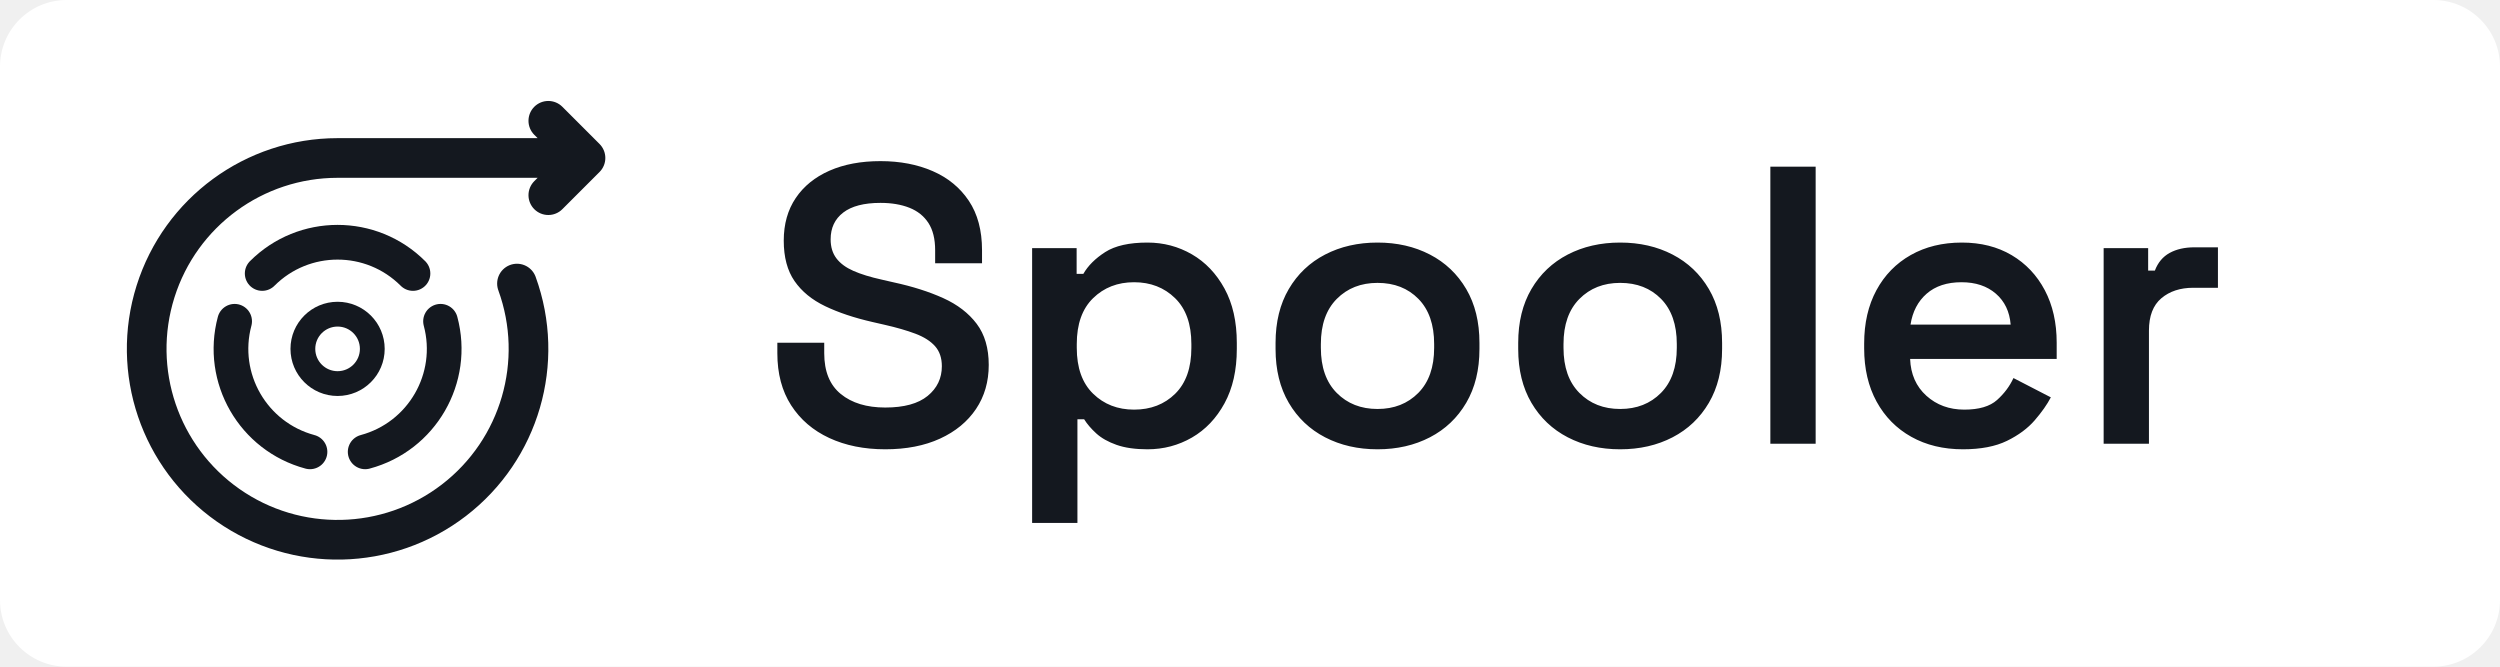
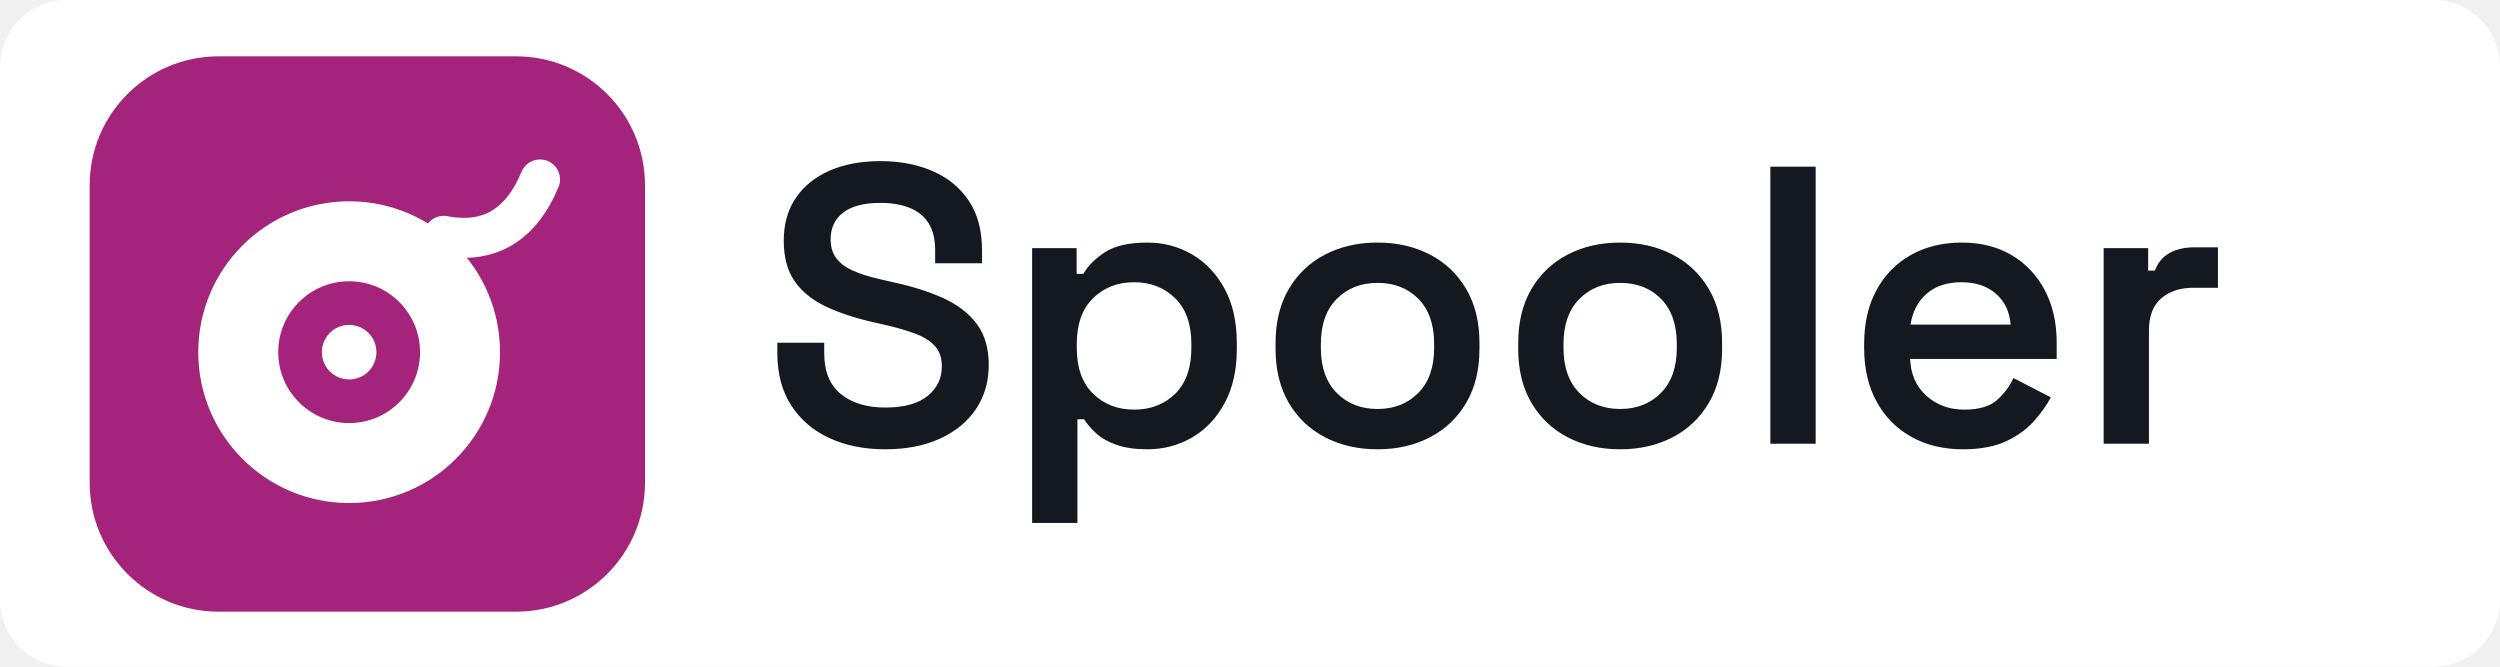
<svg xmlns="http://www.w3.org/2000/svg" width="1200" height="320" viewBox="0 0 1200 320" role="img" aria-labelledby="title desc">
  <rect x="0" y="0" width="1200" height="320" rx="32" fill="#FFFFFF" />
  <g transform="translate(24 8) scale(1.19)">
-     <g fill="none" stroke-linecap="round" stroke-linejoin="round">
-       <path d="M188.36 107.66A77 77 0 1 1 116 57H216M201 42L216 57L201 72" stroke="#14181F" stroke-width="16" />
-       <path d="M85.59 103.59A43 43 0 0 1 146.41 103.59" stroke="#14181F" stroke-width="14" />
-       <path d="M157.53 122.87A43 43 0 0 1 127.13 175.53" stroke="#14181F" stroke-width="14" />
-       <path d="M104.87 175.53A43 43 0 0 1 74.47 122.87" stroke="#14181F" stroke-width="14" />
-       <circle cx="116" cy="134" r="14" stroke="#14181F" stroke-width="10" />
+     <rect x="16" y="16" width="224" height="224" rx="52" fill="#A3247A" />
+     <g transform="translate(40 40) scale(7.333)" fill="none" stroke="#FFFFFF" stroke-linecap="round">
+       <circle cx="11" cy="13" r="6.1" stroke-width="4.4" />
+       <circle cx="11" cy="13" r="1.5" fill="#FFFFFF" stroke="none" />
+       <path d="M16.2 6.6c2.6.5 4.3-.7 5.3-3.1" stroke-width="2.2" />
    </g>
  </g>
  <path aria-label="Spooler" fill="#14181F" transform="translate(366 213) scale(0.19 -0.19)" d="M310.05 -14Q230.1 -14 168.62 14.56Q107.15 43.13 72.32 97.21Q37.5 151.3 37.5 228.7V255.13H155.95V228.7Q155.95 159.75 197.84 125.63Q239.73 91.5 310.05 91.5Q381.37 91.5 417.24 120.86Q453.1 150.23 453.1 195.9Q453.1 227.17 435.9 246.49Q418.7 265.8 386.32 278Q353.95 290.2 308.42 300.55L278.25 307.47Q208.87 323.3 158.51 347.45Q108.15 371.6 80.91 410.99Q53.67 450.37 53.67 513.15Q53.67 575.92 84 620.81Q114.32 665.7 169.21 689.85Q224.1 714 298.05 714Q372 714 429.98 688.76Q487.95 663.52 521.28 613.72Q554.6 563.92 554.6 488.97V456H436.15V488.97Q436.15 531.6 419.16 557.76Q402.17 583.92 371.07 596.21Q339.97 608.5 298.05 608.5Q235.78 608.5 203.95 584.07Q172.13 559.65 172.13 516.45Q172.13 487.65 186.68 468.43Q201.23 449.2 229.71 436.68Q258.2 424.15 301.25 414.63L331.42 407.7Q402.92 392.23 456.76 367.84Q510.6 343.45 541.08 303.06Q571.55 262.68 571.55 199.2Q571.55 135.73 539.4 87.84Q507.25 39.95 448.54 12.98Q389.83 -14 310.05 -14ZM681.15 -200V494.25H793.6V429.18H810.55Q828.25 460.1 865.74 484.18Q903.23 508.25 972.5 508.25Q1033.38 508.25 1084.73 478.58Q1136.08 448.9 1167.16 392.08Q1198.25 335.25 1198.25 254.78V239.48Q1198.25 159.17 1167.25 102.26Q1136.25 45.35 1084.9 15.67Q1033.55 -14 972.5 -14Q926.1 -14 894.38 -2.8Q862.65 8.4 843.28 26.04Q823.9 43.67 812.55 61.9H795.6V-200ZM938.7 86.2Q1001.9 86.2 1042.67 126.41Q1083.45 166.63 1083.45 242.3V251.95Q1083.45 327.62 1042.26 367.84Q1001.07 408.05 938.7 408.05Q876.5 408.05 835.23 367.84Q793.95 327.62 793.95 251.95V242.3Q793.95 166.63 835.23 126.41Q876.5 86.2 938.7 86.2ZM1553.7 -14Q1479.7 -14 1421.31 16.26Q1362.92 46.52 1329.54 103.44Q1296.15 160.35 1296.15 239.48V254.78Q1296.15 333.9 1329.54 390.81Q1362.92 447.73 1421.31 477.99Q1479.7 508.25 1553.7 508.25Q1627.7 508.25 1686.09 477.99Q1744.48 447.73 1777.86 390.81Q1811.25 333.9 1811.25 254.78V239.48Q1811.25 160.35 1777.86 103.44Q1744.48 46.52 1686.09 16.26Q1627.7 -14 1553.7 -14ZM1553.7 87.85Q1616.6 87.85 1656.7 128.33Q1696.8 168.8 1696.8 242.3V251.95Q1696.8 325.45 1657.11 365.92Q1617.42 406.4 1553.7 406.4Q1490.98 406.4 1450.79 365.92Q1410.6 325.45 1410.6 251.95V242.3Q1410.6 168.8 1450.79 128.33Q1490.98 87.85 1553.7 87.85ZM2166.7 -14Q2092.7 -14 2034.31 16.26Q1975.92 46.52 1942.54 103.44Q1909.15 160.35 1909.15 239.48V254.78Q1909.15 333.9 1942.54 390.81Q1975.92 447.73 2034.31 477.99Q2092.7 508.25 2166.7 508.25Q2240.7 508.25 2299.09 477.99Q2357.48 447.73 2390.86 390.81Q2424.25 333.9 2424.25 254.78V239.48Q2424.25 160.35 2390.86 103.44Q2357.48 46.52 2299.09 16.26Q2240.7 -14 2166.7 -14ZM2166.7 87.85Q2229.6 87.85 2269.7 128.33Q2309.8 168.8 2309.8 242.3V251.95Q2309.8 325.45 2270.11 365.92Q2230.42 406.4 2166.7 406.4Q2103.98 406.4 2063.79 365.92Q2023.6 325.45 2023.6 251.95V242.3Q2023.6 168.8 2063.79 128.33Q2103.98 87.85 2166.7 87.85ZM2546.15 0V700H2660.6V0ZM3032.8 -14Q2958.62 -14 2902.3 17.5Q2845.97 49 2814.56 106.41Q2783.15 163.83 2783.15 241.13V253.13Q2783.15 330.6 2814.15 387.93Q2845.15 445.25 2900.89 476.75Q2956.62 508.25 3029.92 508.25Q3102.05 508.25 3155.79 476.45Q3209.52 444.65 3239.52 387.85Q3269.52 331.05 3269.52 255.4V214.32H2899.25Q2901.43 156.33 2940.31 121.26Q2979.2 86.2 3036.1 86.2Q3091.72 86.2 3118.91 110.6Q3146.1 135 3160.32 165.98L3254.75 117.22Q3240.57 90 3214.07 59.33Q3187.57 28.65 3143.92 7.33Q3100.27 -14 3032.8 -14ZM2900.25 300.98H3153.25Q3149.25 350.27 3115.86 379.16Q3082.47 408.05 3029.1 408.05Q2974.25 408.05 2941.1 379.16Q2907.95 350.27 2900.25 300.98ZM3388.15 0V494.25H3500.6V437.38H3517.55Q3529.08 467.9 3554.93 482.08Q3580.78 496.25 3617.4 496.25H3676.88V394.05H3614.53Q3565.3 394.05 3533.95 367.59Q3502.6 341.12 3502.6 285.85V0Z" />
</svg>
